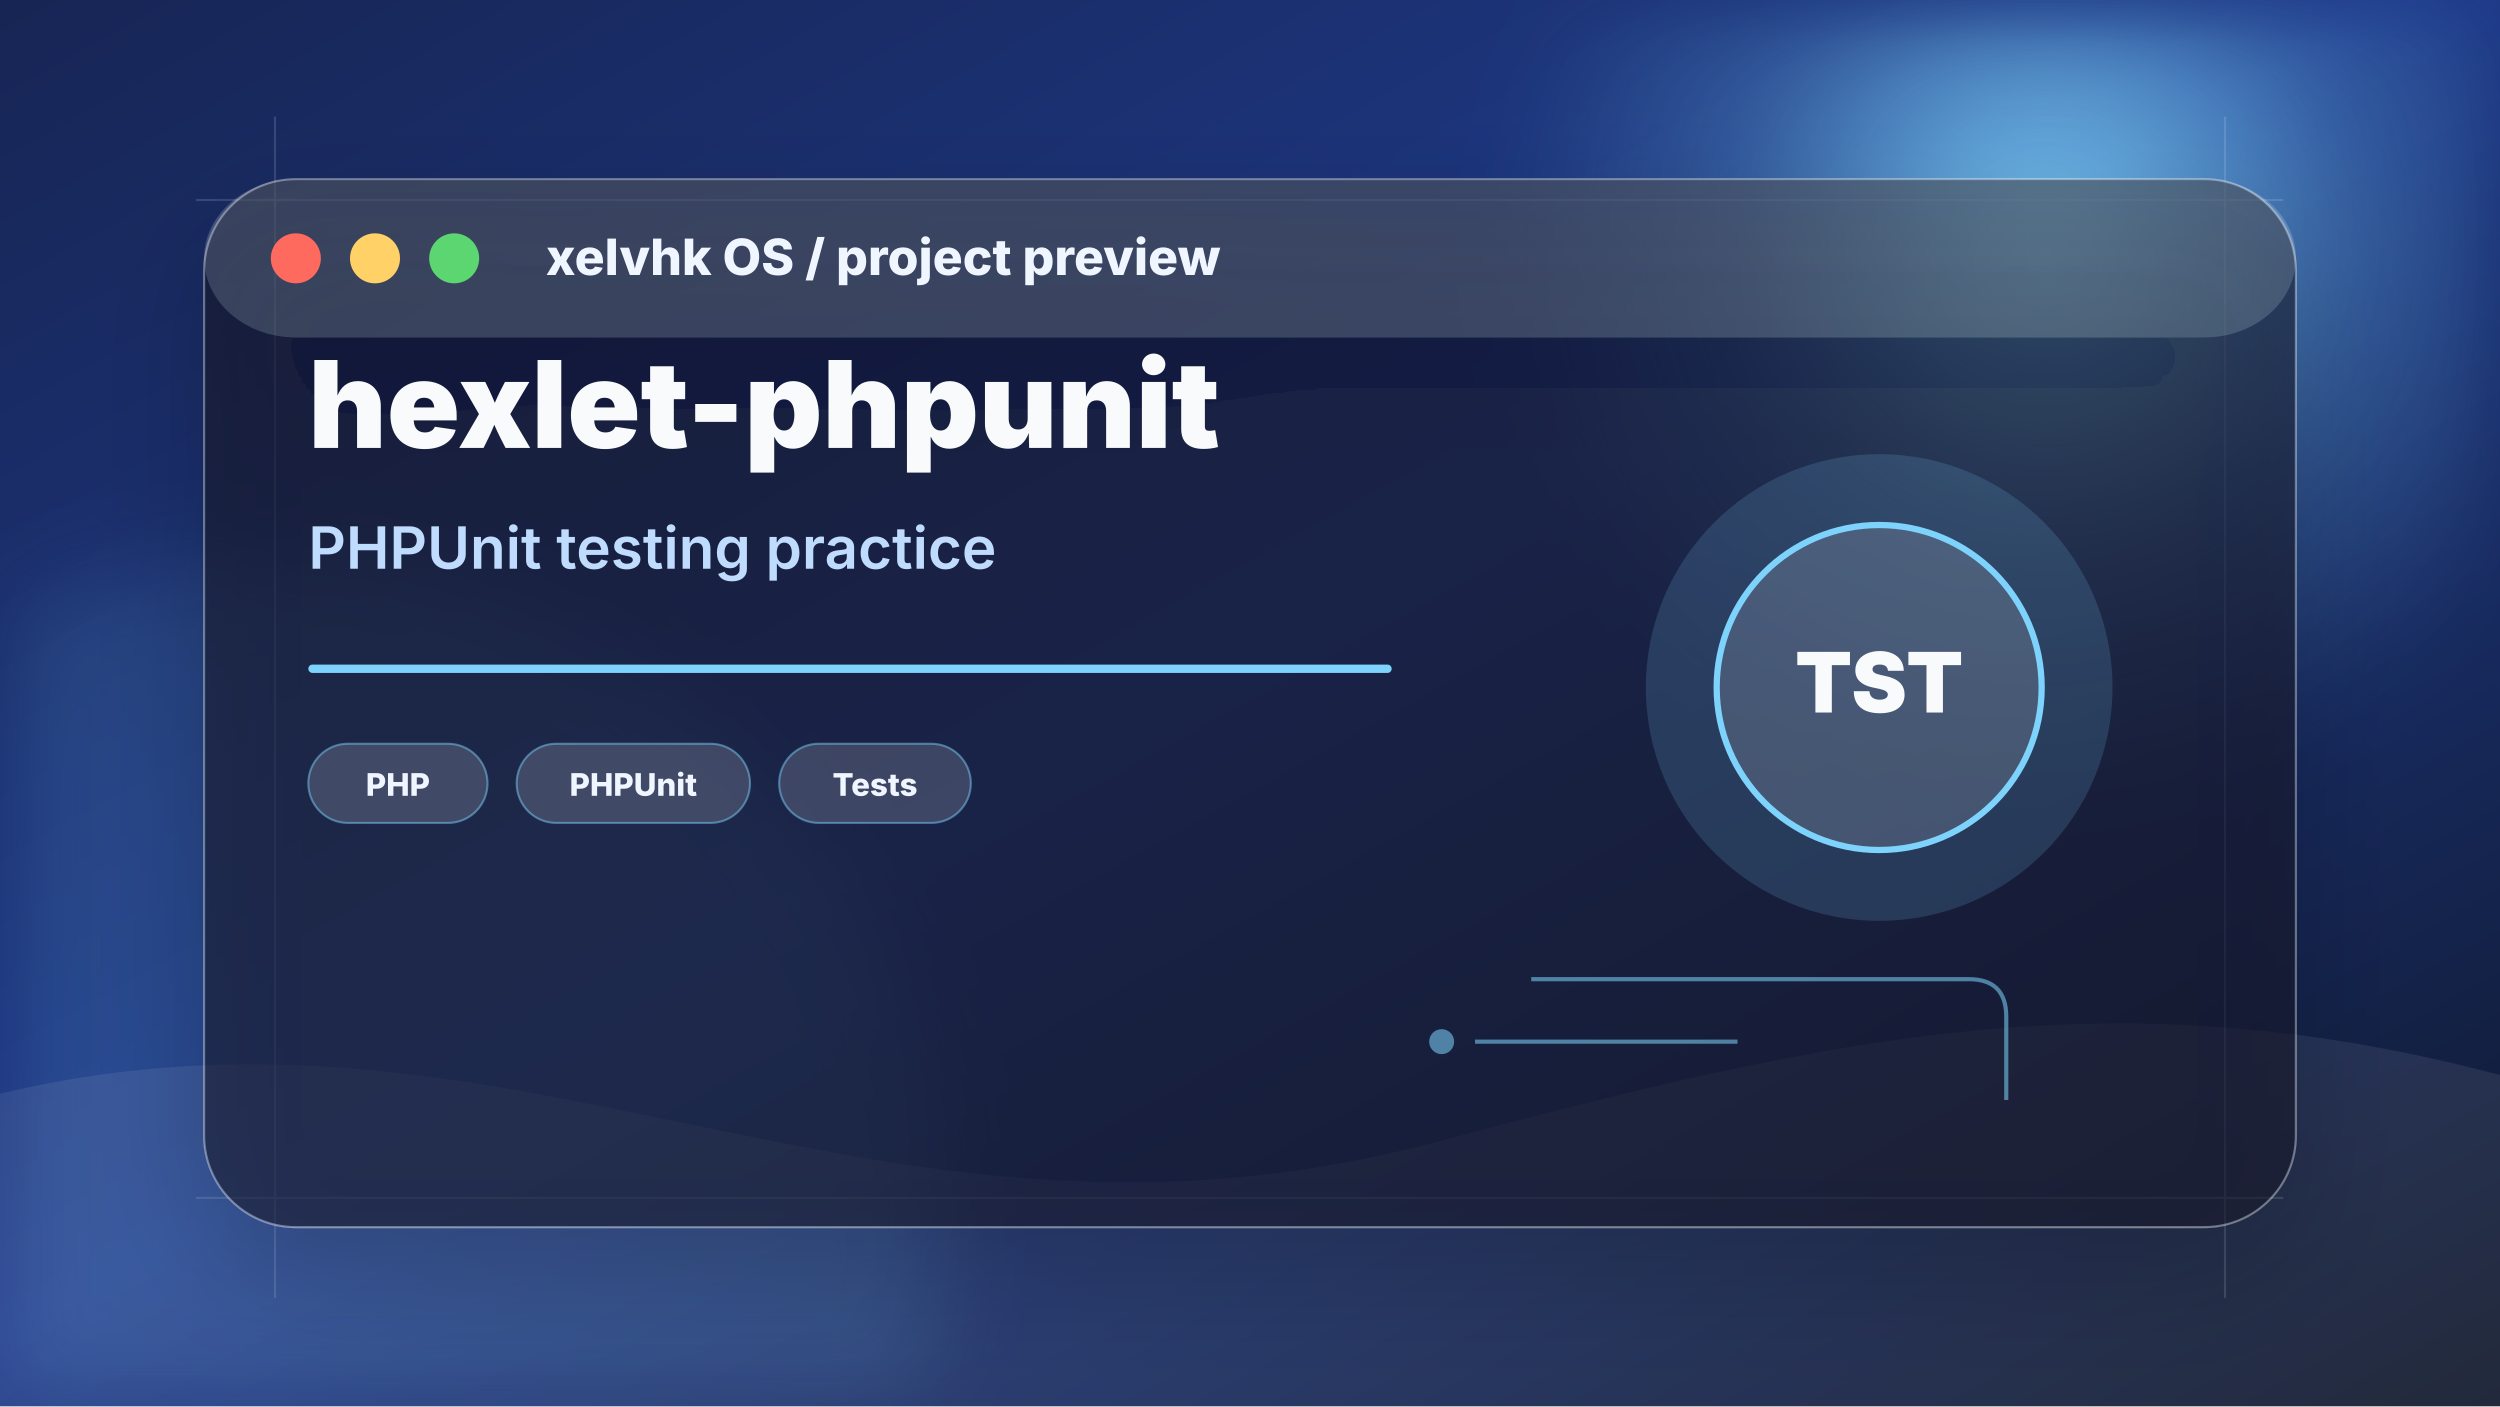
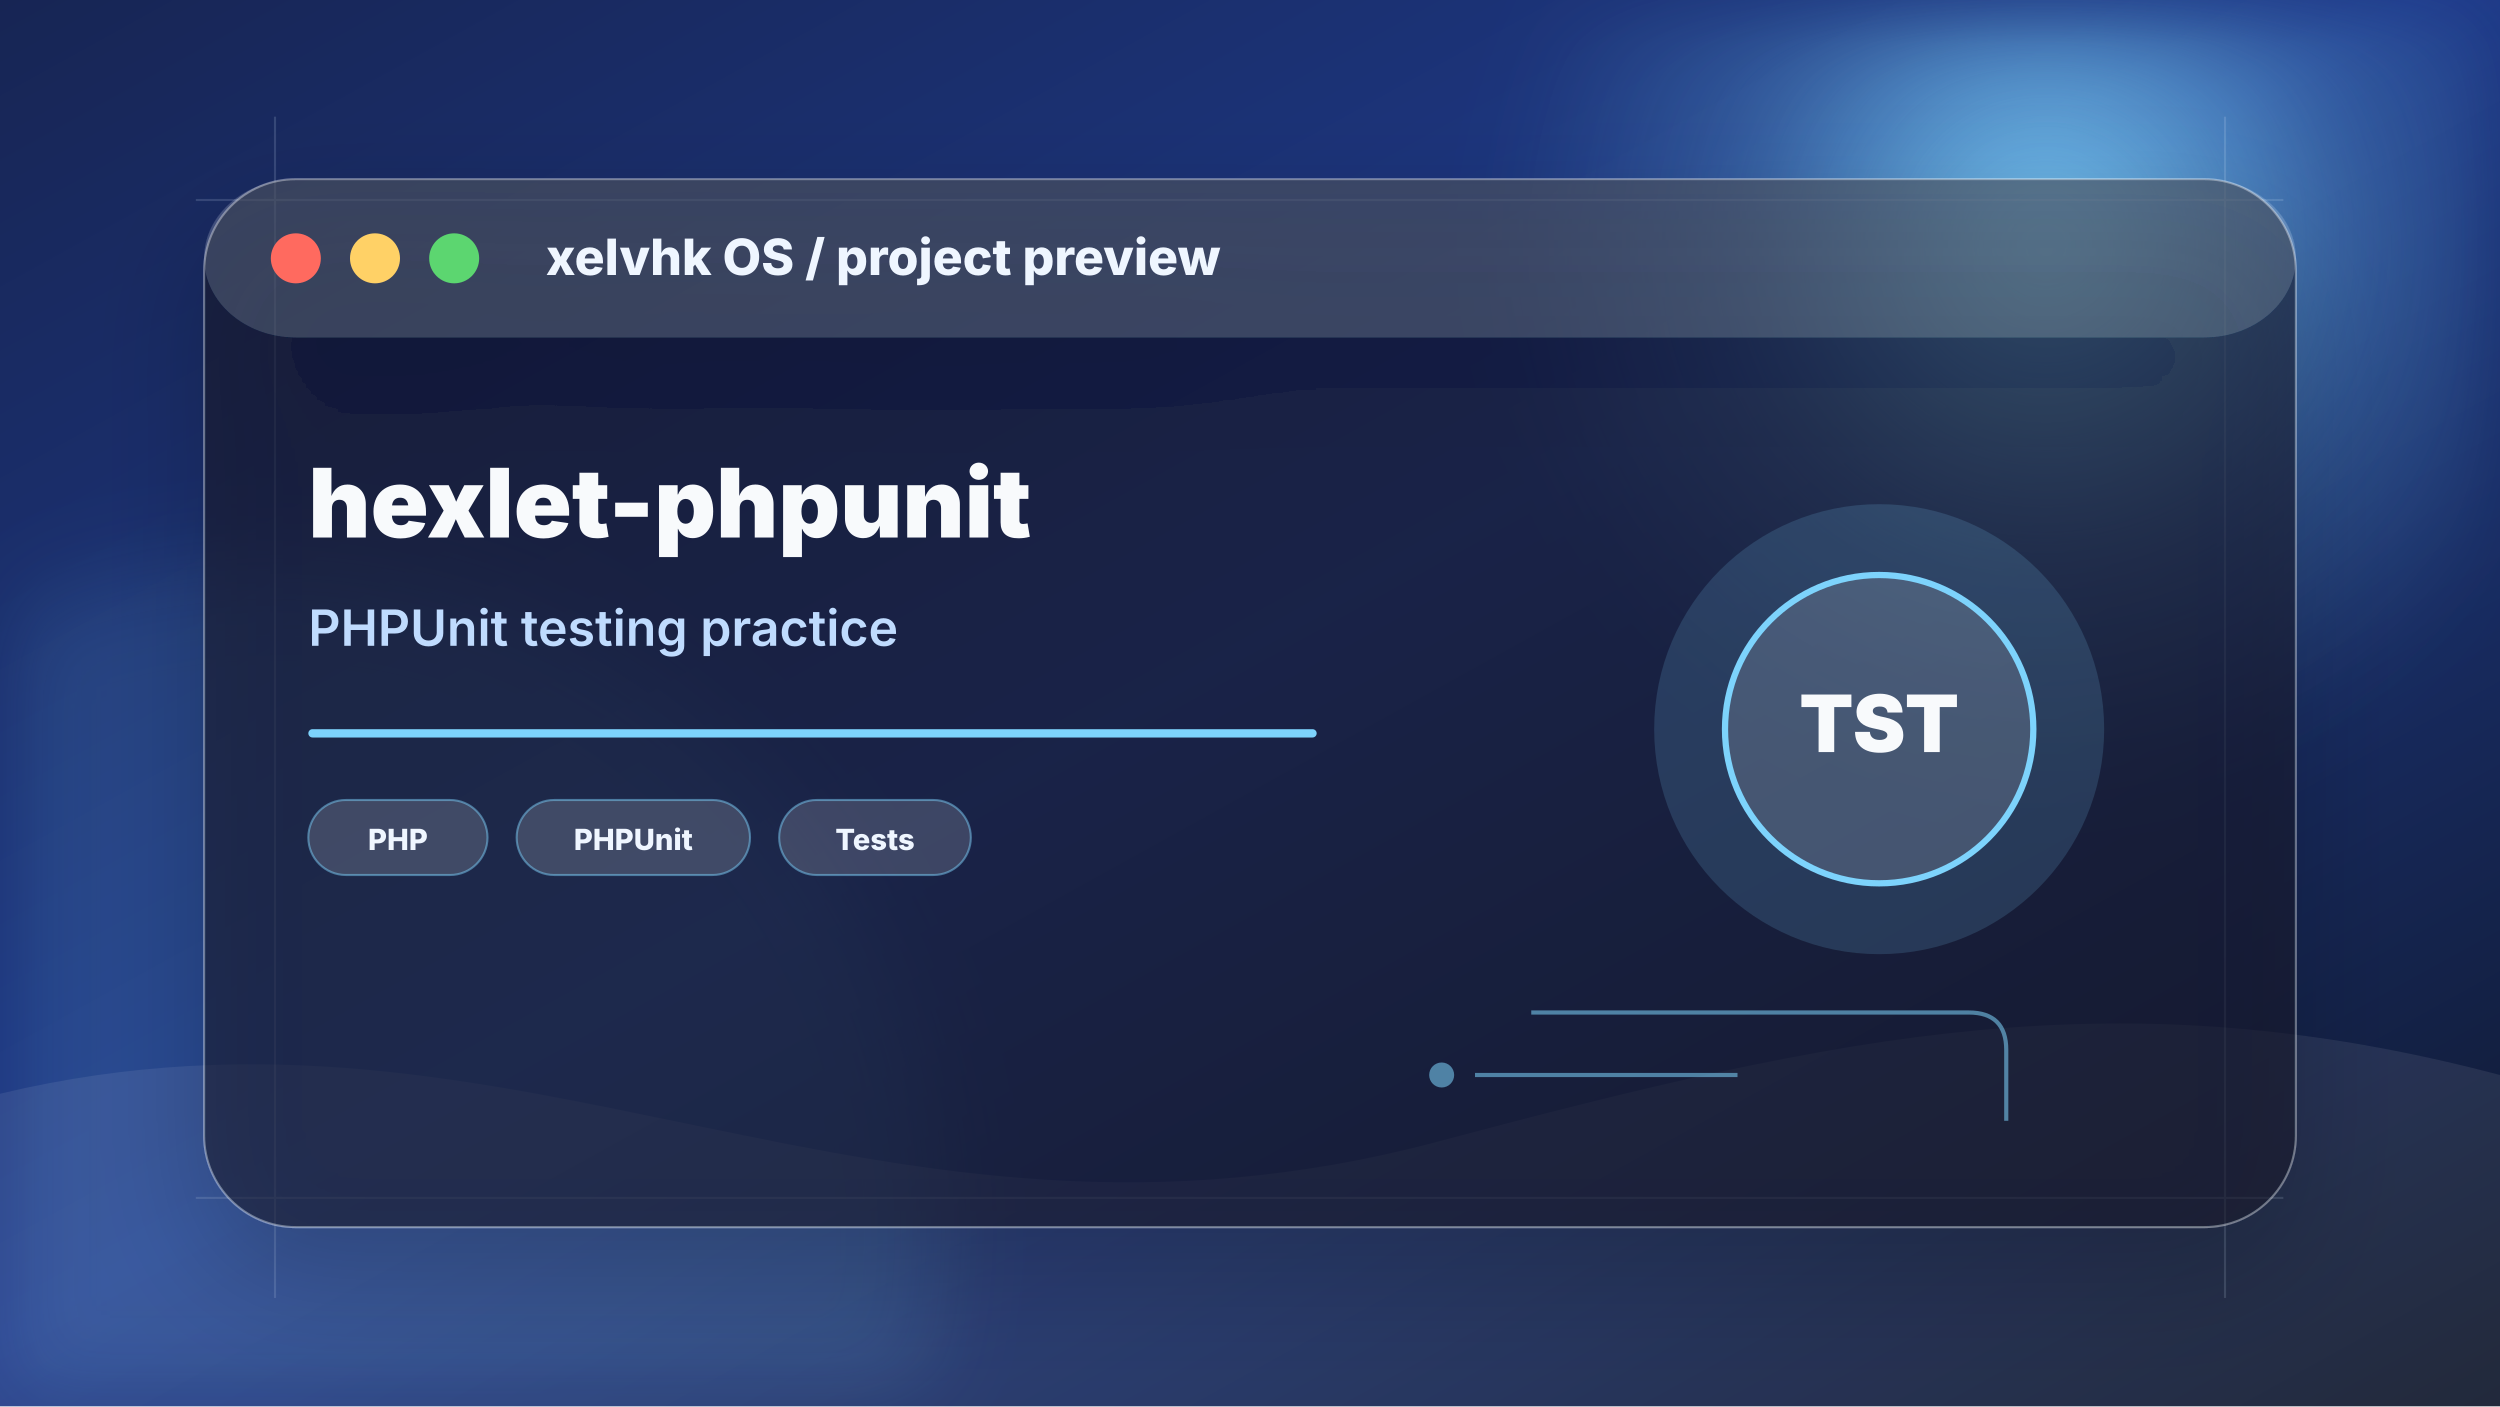
<svg xmlns="http://www.w3.org/2000/svg" width="1200" height="675" viewBox="0 0 1200 675" role="img" aria-label="hexlet-phpunit preview">
  <defs>
    <linearGradient id="bg" x1="0" y1="0" x2="1" y2="1">
      <stop offset="0" stop-color="#172554" />
      <stop offset="0.48" stop-color="#1e3a8a" />
      <stop offset="1" stop-color="#0f172a" />
    </linearGradient>
    <radialGradient id="orb" cx="50%" cy="50%" r="50%">
      <stop offset="0" stop-color="#7dd3fc" stop-opacity="0.95" />
      <stop offset="0.58" stop-color="#7dd3fc" stop-opacity="0.22" />
      <stop offset="1" stop-color="#7dd3fc" stop-opacity="0" />
    </radialGradient>
    <filter id="blur">
      <feGaussianBlur stdDeviation="22" />
    </filter>
    <filter id="shadow" x="-20%" y="-20%" width="140%" height="140%">
      <feDropShadow dx="0" dy="24" stdDeviation="28" flood-color="#020617" flood-opacity="0.34" />
    </filter>
  </defs>
  <rect width="1200" height="675" fill="url(#bg)" />
  <circle cx="982" cy="118" r="260" fill="url(#orb)" filter="url(#blur)" />
  <circle cx="130" cy="590" r="320" fill="#7dd3fc" opacity="0.12" filter="url(#blur)" />
  <path d="M0 525 C250 465 420 620 690 548 C885 496 1018 468 1200 516 L1200 675 L0 675 Z" fill="#ffffff" opacity="0.08" />
  <g opacity="0.16" stroke="#dbeafe" stroke-width="1">
    <path d="M94 96 H1096" />
    <path d="M94 575 H1096" />
    <path d="M132 56 V623" />
    <path d="M1068 56 V623" />
  </g>
  <g filter="url(#shadow)">
    <rect x="98" y="86" width="1004" height="503" rx="44" fill="rgba(15,23,42,0.58)" stroke="rgba(255,255,255,0.36)" />
    <rect x="98" y="86" width="1004" height="76" rx="44" fill="rgba(255,255,255,0.16)" />
    <circle cx="142" cy="124" r="12" fill="#ff6b5f" />
    <circle cx="180" cy="124" r="12" fill="#ffd166" />
    <circle cx="218" cy="124" r="12" fill="#5bd66f" />
    <text x="262" y="132" font-family="Manrope, Inter, Arial, sans-serif" font-size="24" font-weight="800" fill="#eff6ff">xelvhk OS / project preview</text>
  </g>
-   <g transform="translate(790 218)">
-     <circle cx="112" cy="112" r="112" fill="#7dd3fc" opacity="0.16" />
-     <circle cx="112" cy="112" r="78" fill="rgba(255,255,255,0.14)" stroke="#7dd3fc" stroke-width="3" />
-     <text x="112" y="124" text-anchor="middle" font-family="Manrope, Inter, Arial, sans-serif" font-size="40" font-weight="900" fill="#f8fafc">TST</text>
+   <g transform="translate(790 238)">
+     <circle cx="112" cy="112" r="108" fill="#7dd3fc" opacity="0.16" />
+     <circle cx="112" cy="112" r="74" fill="rgba(255,255,255,0.14)" stroke="#7dd3fc" stroke-width="3" />
+     <text x="112" y="123" text-anchor="middle" font-family="Manrope, Inter, Arial, sans-serif" font-size="38" font-weight="900" fill="#f8fafc">TST</text>
  </g>
-   <g transform="translate(148 215)">
-     <text x="0" y="0" font-family="Manrope, Inter, Arial, sans-serif" font-size="58" font-weight="900" fill="#f8fafc">hexlet-phpunit</text>
-     <text x="0" y="58" font-family="Manrope, Inter, Arial, sans-serif" font-size="28" font-weight="600" fill="#bfdbfe">PHPUnit testing practice</text>
-     <rect x="0" y="104" width="520" height="4" rx="2" fill="#7dd3fc" />
-     <g transform="translate(0 142)">
+   <g transform="translate(148 258)">
+     <text x="0" y="0" font-family="Manrope, Inter, Arial, sans-serif" font-size="46" font-weight="900" fill="#f8fafc">hexlet-phpunit</text>
+     <text x="0" y="52" font-family="Manrope, Inter, Arial, sans-serif" font-size="24" font-weight="600" fill="#bfdbfe">PHPUnit testing practice</text>
+     <rect x="0" y="92" width="484" height="4" rx="2" fill="#7dd3fc" />
+     <g transform="translate(0 126)">
      <g transform="translate(0 0)">
-         <rect width="86" height="38" rx="19" fill="rgba(255,255,255,0.16)" stroke="#7dd3fc" stroke-opacity="0.48" />
-         <text x="43" y="25" text-anchor="middle" font-family="Manrope, Inter, Arial, sans-serif" font-size="15" font-weight="800" fill="#eff6ff">PHP</text>
+         <rect width="86" height="36" rx="18" fill="rgba(255,255,255,0.16)" stroke="#7dd3fc" stroke-opacity="0.48" />
+         <text x="43" y="24" text-anchor="middle" font-family="Manrope, Inter, Arial, sans-serif" font-size="14" font-weight="800" fill="#eff6ff">PHP</text>
      </g>
      <g transform="translate(100 0)">
-         <rect width="112" height="38" rx="19" fill="rgba(255,255,255,0.16)" stroke="#7dd3fc" stroke-opacity="0.48" />
-         <text x="56" y="25" text-anchor="middle" font-family="Manrope, Inter, Arial, sans-serif" font-size="15" font-weight="800" fill="#eff6ff">PHPUnit</text>
+         <rect width="112" height="36" rx="18" fill="rgba(255,255,255,0.16)" stroke="#7dd3fc" stroke-opacity="0.48" />
+         <text x="56" y="24" text-anchor="middle" font-family="Manrope, Inter, Arial, sans-serif" font-size="14" font-weight="800" fill="#eff6ff">PHPUnit</text>
      </g>
      <g transform="translate(226 0)">
-         <rect width="92" height="38" rx="19" fill="rgba(255,255,255,0.16)" stroke="#7dd3fc" stroke-opacity="0.48" />
-         <text x="46" y="25" text-anchor="middle" font-family="Manrope, Inter, Arial, sans-serif" font-size="15" font-weight="800" fill="#eff6ff">Tests</text>
+         <rect width="92" height="36" rx="18" fill="rgba(255,255,255,0.16)" stroke="#7dd3fc" stroke-opacity="0.48" />
+         <text x="46" y="24" text-anchor="middle" font-family="Manrope, Inter, Arial, sans-serif" font-size="14" font-weight="800" fill="#eff6ff">Tests</text>
      </g>
    </g>
  </g>
  <g opacity="0.55" fill="none" stroke="#7dd3fc" stroke-width="2">
-     <path d="M735 470 h210 q18 0 18 18 v40" />
-     <path d="M708 500 h126" />
-     <circle cx="692" cy="500" r="5" fill="#7dd3fc" />
+     <path d="M735 486 h210 q18 0 18 18 v34" />
+     <path d="M708 516 h126" />
+     <circle cx="692" cy="516" r="5" fill="#7dd3fc" />
  </g>
</svg>
